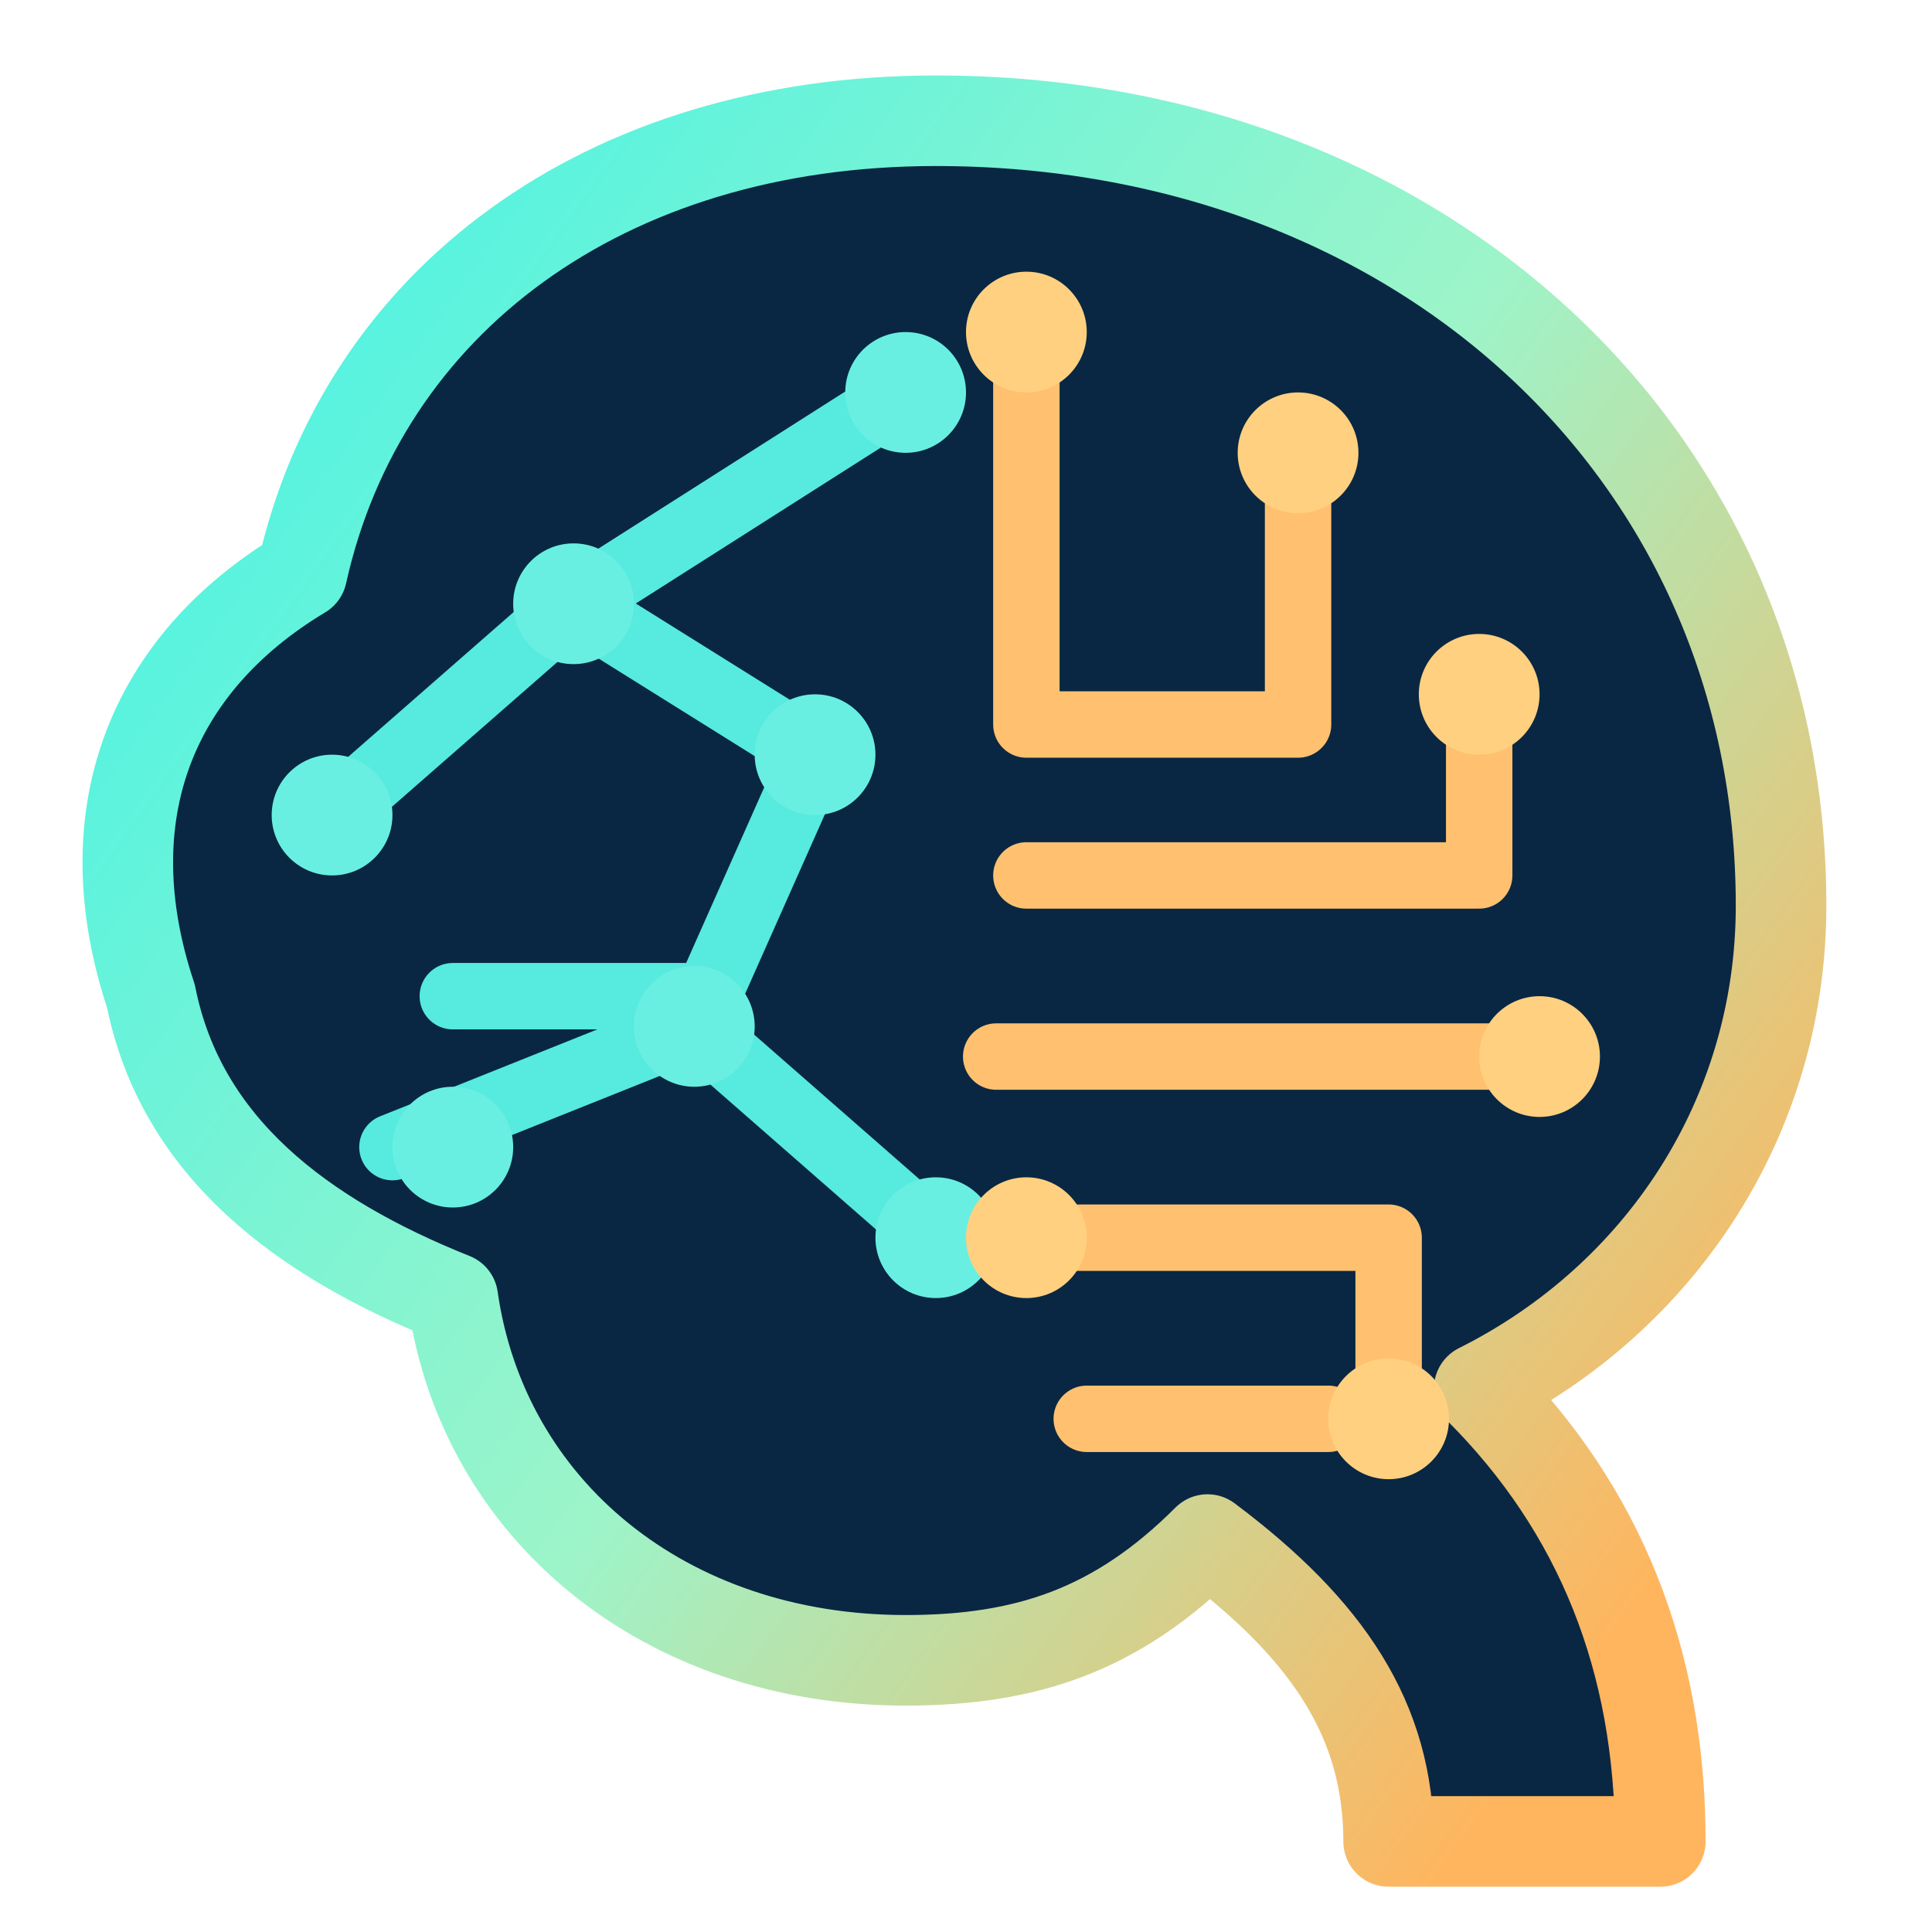
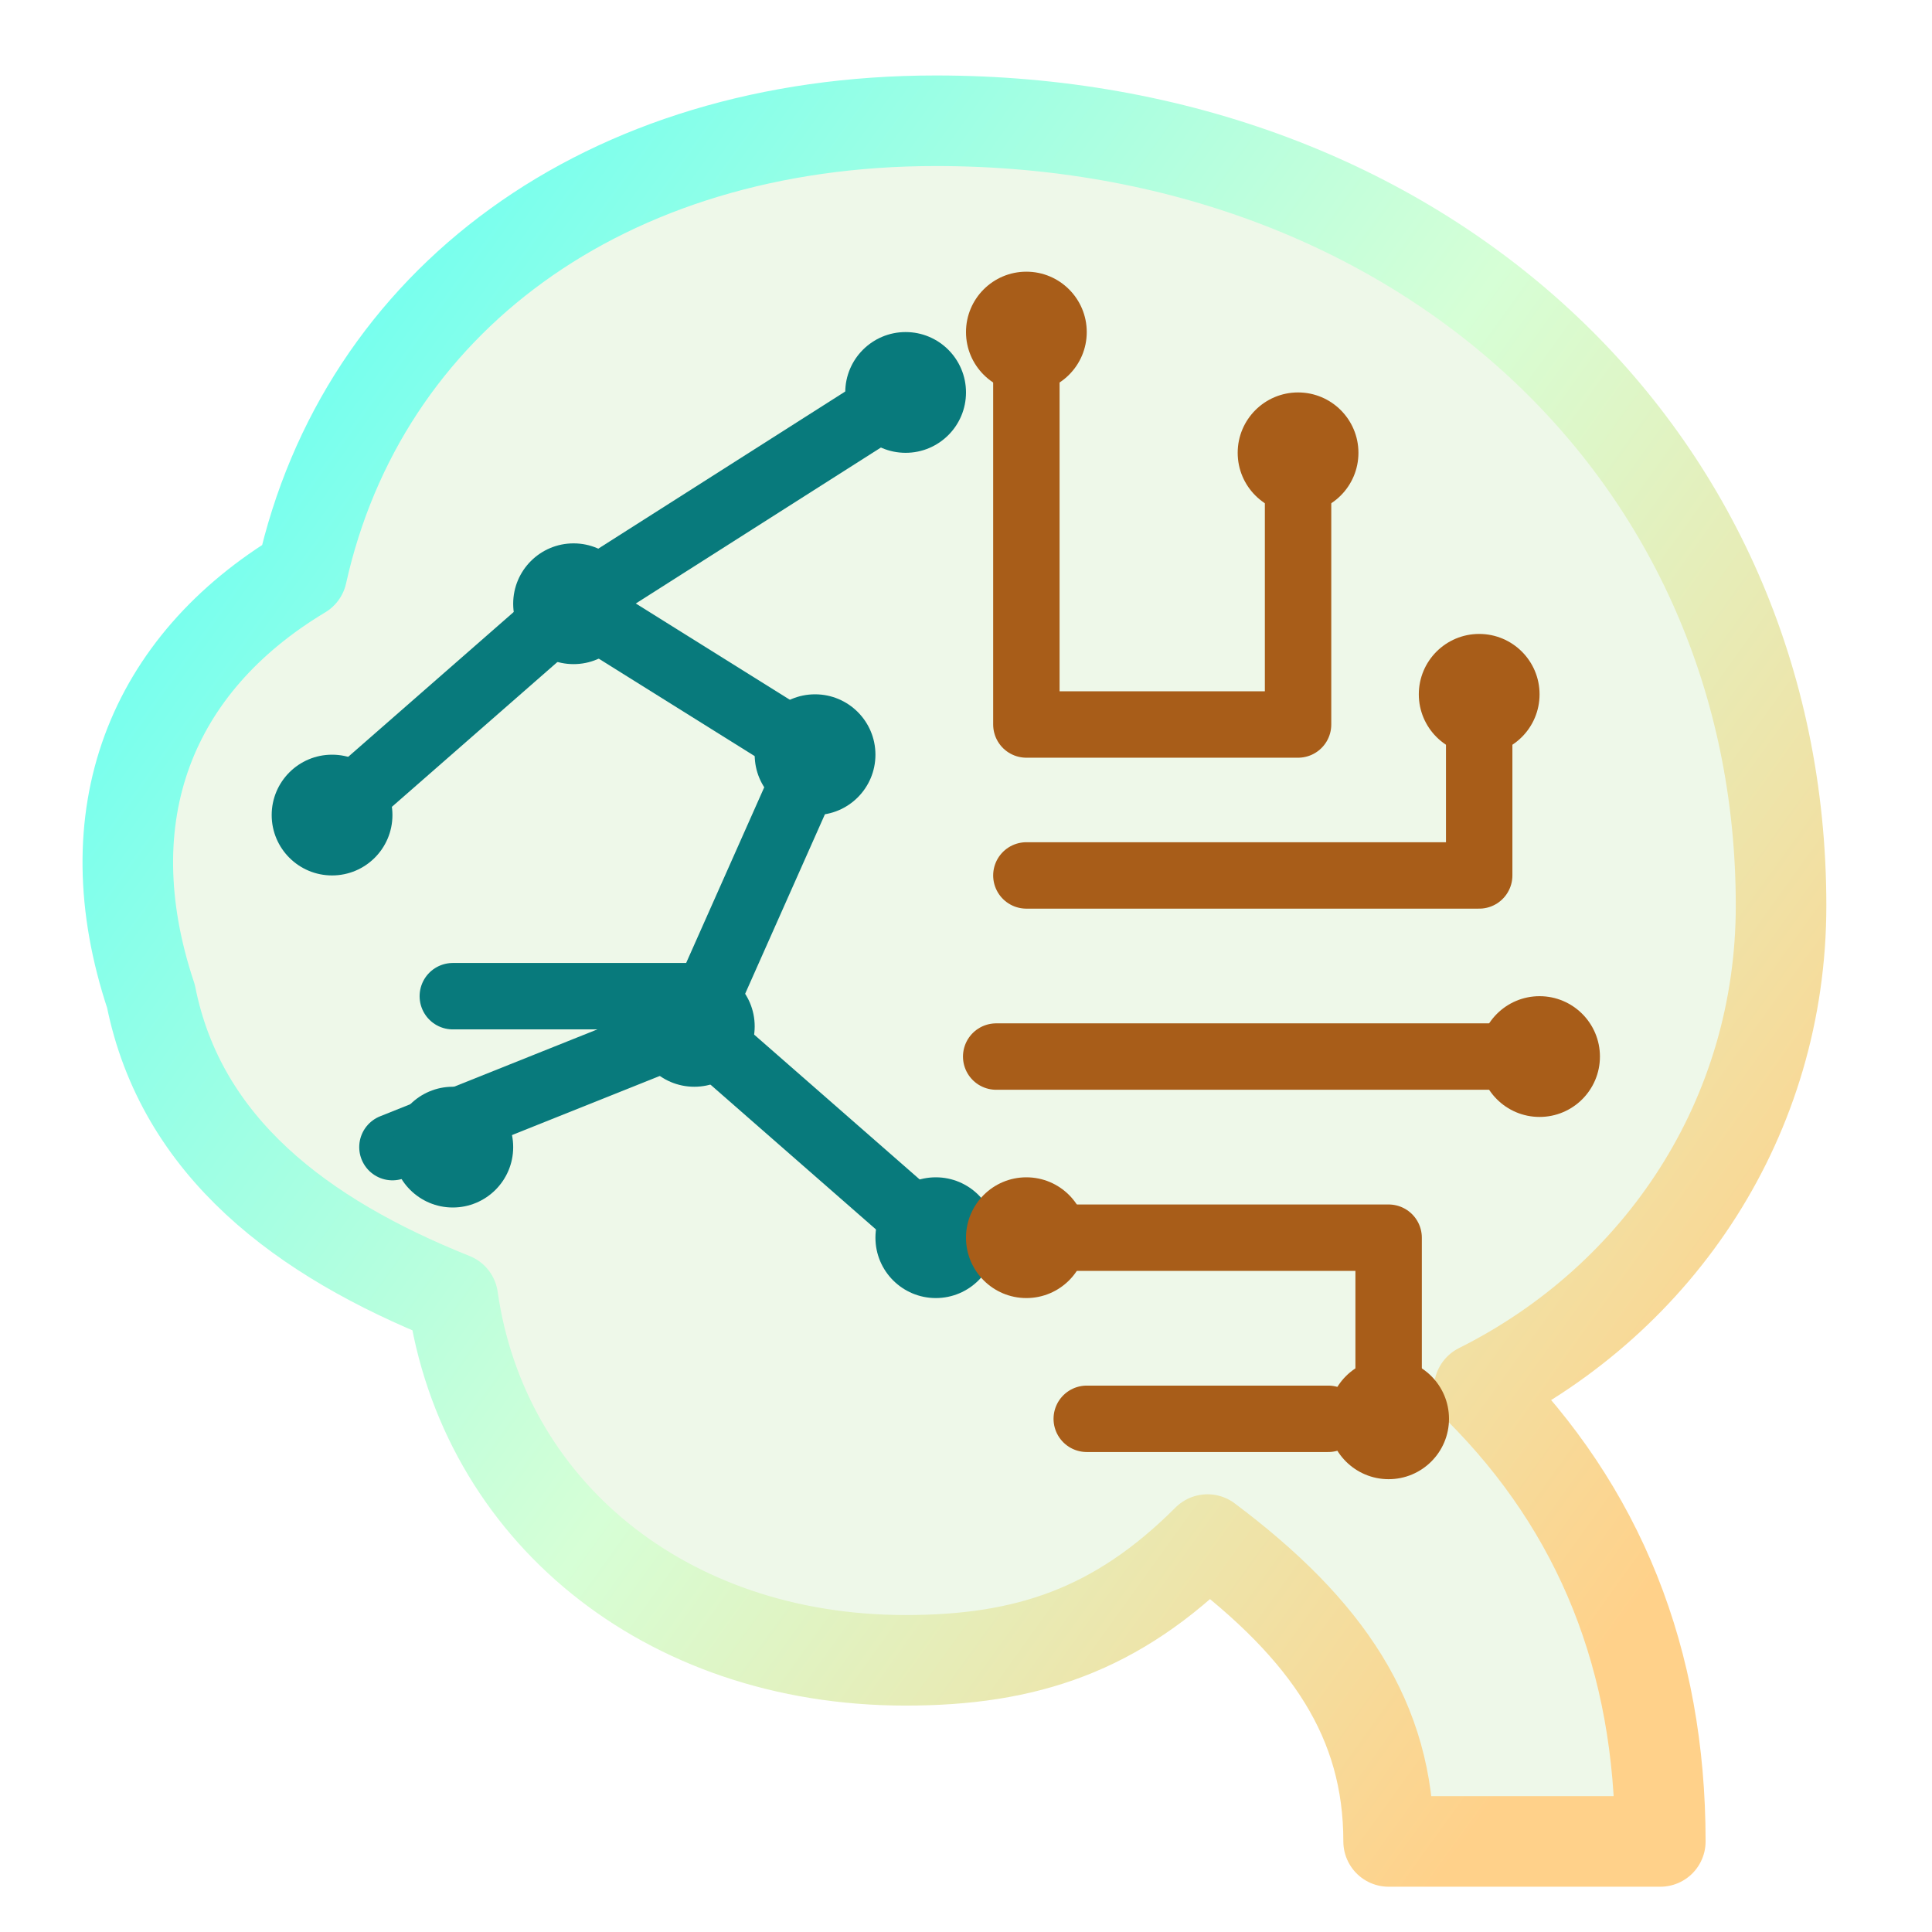
<svg xmlns="http://www.w3.org/2000/svg" viewBox="0 0 64 64" role="img" aria-labelledby="title desc">
  <defs>
    <linearGradient id="outline" x1="8" y1="12" x2="58" y2="48" gradientUnits="userSpaceOnUse">
-       <stop stop-color="#52f3e1" />
-       <stop offset=".52" stop-color="#9df4c9" />
-       <stop offset="1" stop-color="#ffb55e" />
+       <stop stop-color="#6ffff0" />
+       <stop offset=".52" stop-color="#d6ffd6" />
+       <stop offset="1" stop-color="#ffd18a" />
    </linearGradient>
  </defs>
-   <path d="M31 4C20 4 12 10 10 19 5 22 3 27 5 33c1 5 5 8 10 10 1 7 7 12 15 12 4 0 7-1 10-4 4 3 6 6 6 10h9c0-6-2-11-6-15 6-3 10-9 10-16C59 15 47 4 31 4Z" fill="#092743" stroke="url(#outline)" stroke-width="3" stroke-linejoin="round" />
+   <path d="M31 4C20 4 12 10 10 19 5 22 3 27 5 33c1 5 5 8 10 10 1 7 7 12 15 12 4 0 7-1 10-4 4 3 6 6 6 10h9c0-6-2-11-6-15 6-3 10-9 10-16C59 15 47 4 31 4Z" fill="#eef8e9" stroke="url(#outline)" stroke-width="3" stroke-linejoin="round" />
  <g fill="none" stroke-linecap="round" stroke-linejoin="round" stroke-width="2.2">
-     <path d="m11 27 8-7 8 5-4 9-10 4m6-18 11-7m-7 21 8 7m-16-8h8" stroke="#57eadf" />
-     <path d="M34 11v13h9V15m-9 14h15v-6m-16 12h18m-17 6h12v6m-10 0h8" stroke="#ffc16f" />
+     <path d="m11 27 8-7 8 5-4 9-10 4m6-18 11-7m-7 21 8 7m-16-8h8" stroke="#087a7c" />
+     <path d="M34 11v13h9V15m-9 14h15v-6m-16 12h18m-17 6h12v6m-10 0h8" stroke="#a85d19" />
  </g>
-   <g fill="#69efe1">
+   <g fill="#087a7c">
    <circle cx="11" cy="27" r="2" />
    <circle cx="19" cy="20" r="2" />
    <circle cx="27" cy="25" r="2" />
    <circle cx="23" cy="34" r="2" />
    <circle cx="15" cy="38" r="2" />
    <circle cx="30" cy="13" r="2" />
    <circle cx="31" cy="41" r="2" />
  </g>
-   <g fill="#ffd080">
+   <g fill="#a85d19">
    <circle cx="34" cy="11" r="2" />
    <circle cx="43" cy="15" r="2" />
    <circle cx="49" cy="23" r="2" />
    <circle cx="51" cy="35" r="2" />
    <circle cx="46" cy="47" r="2" />
    <circle cx="34" cy="41" r="2" />
  </g>
</svg>
